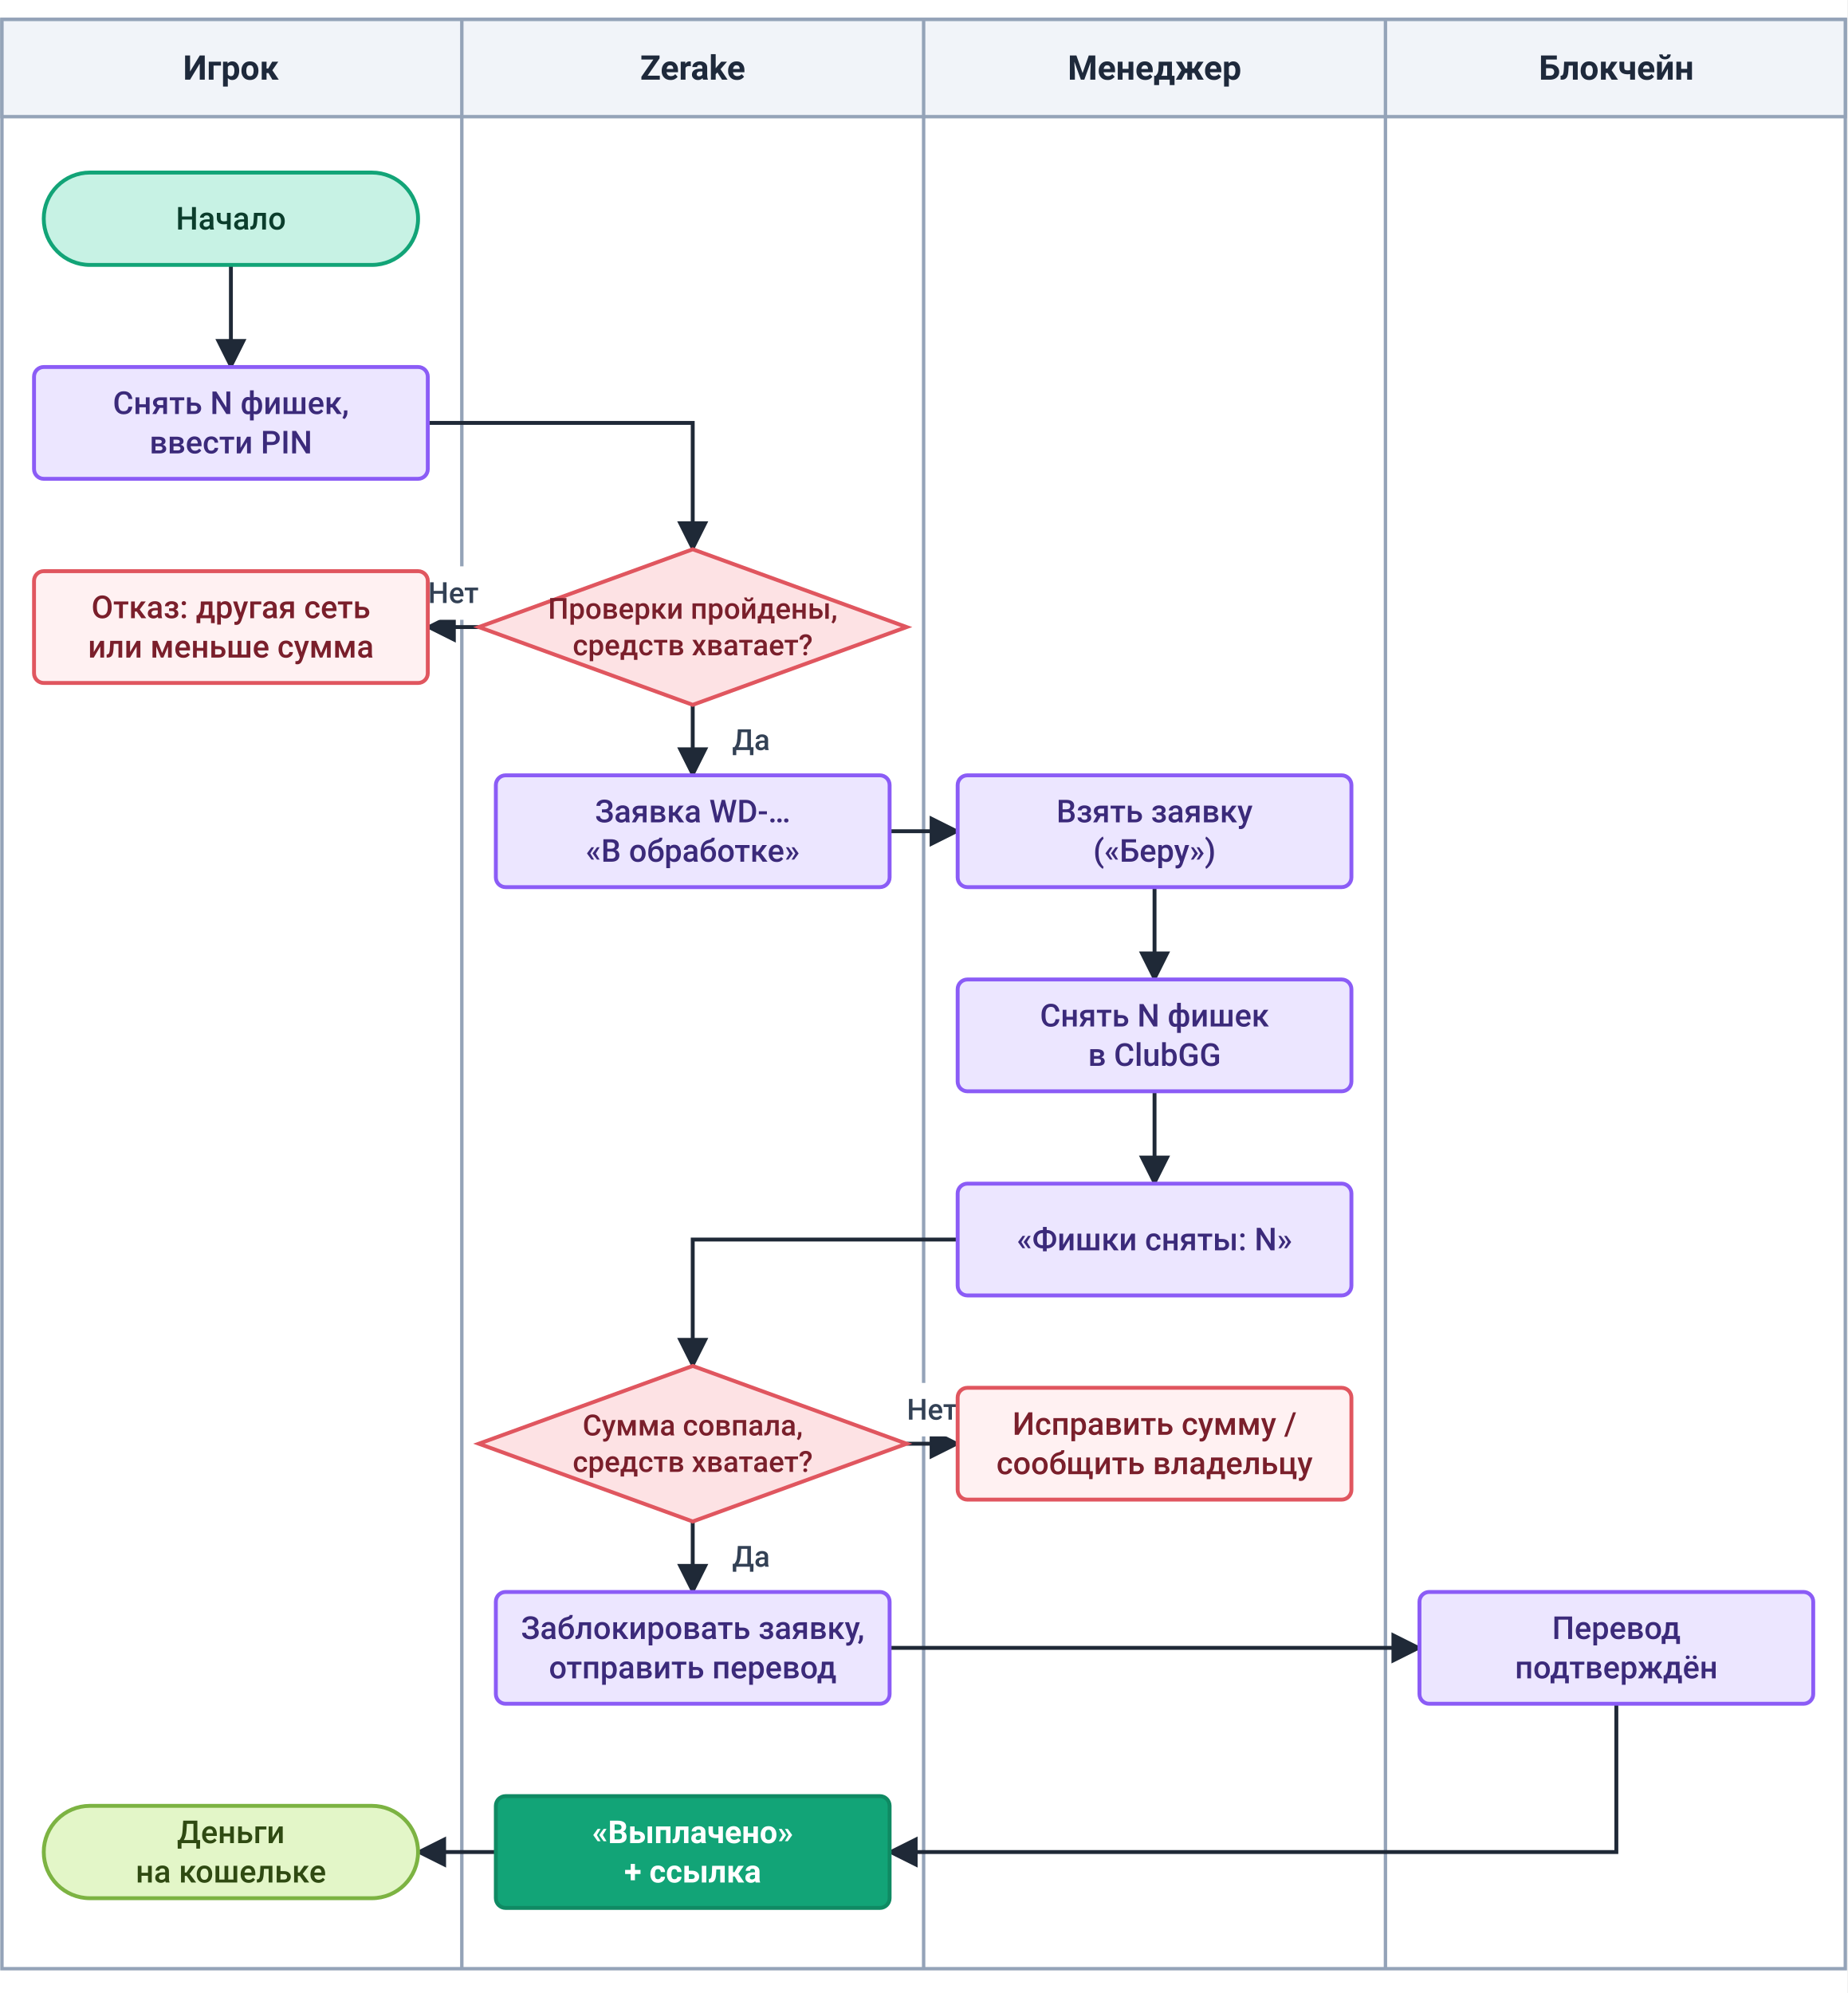
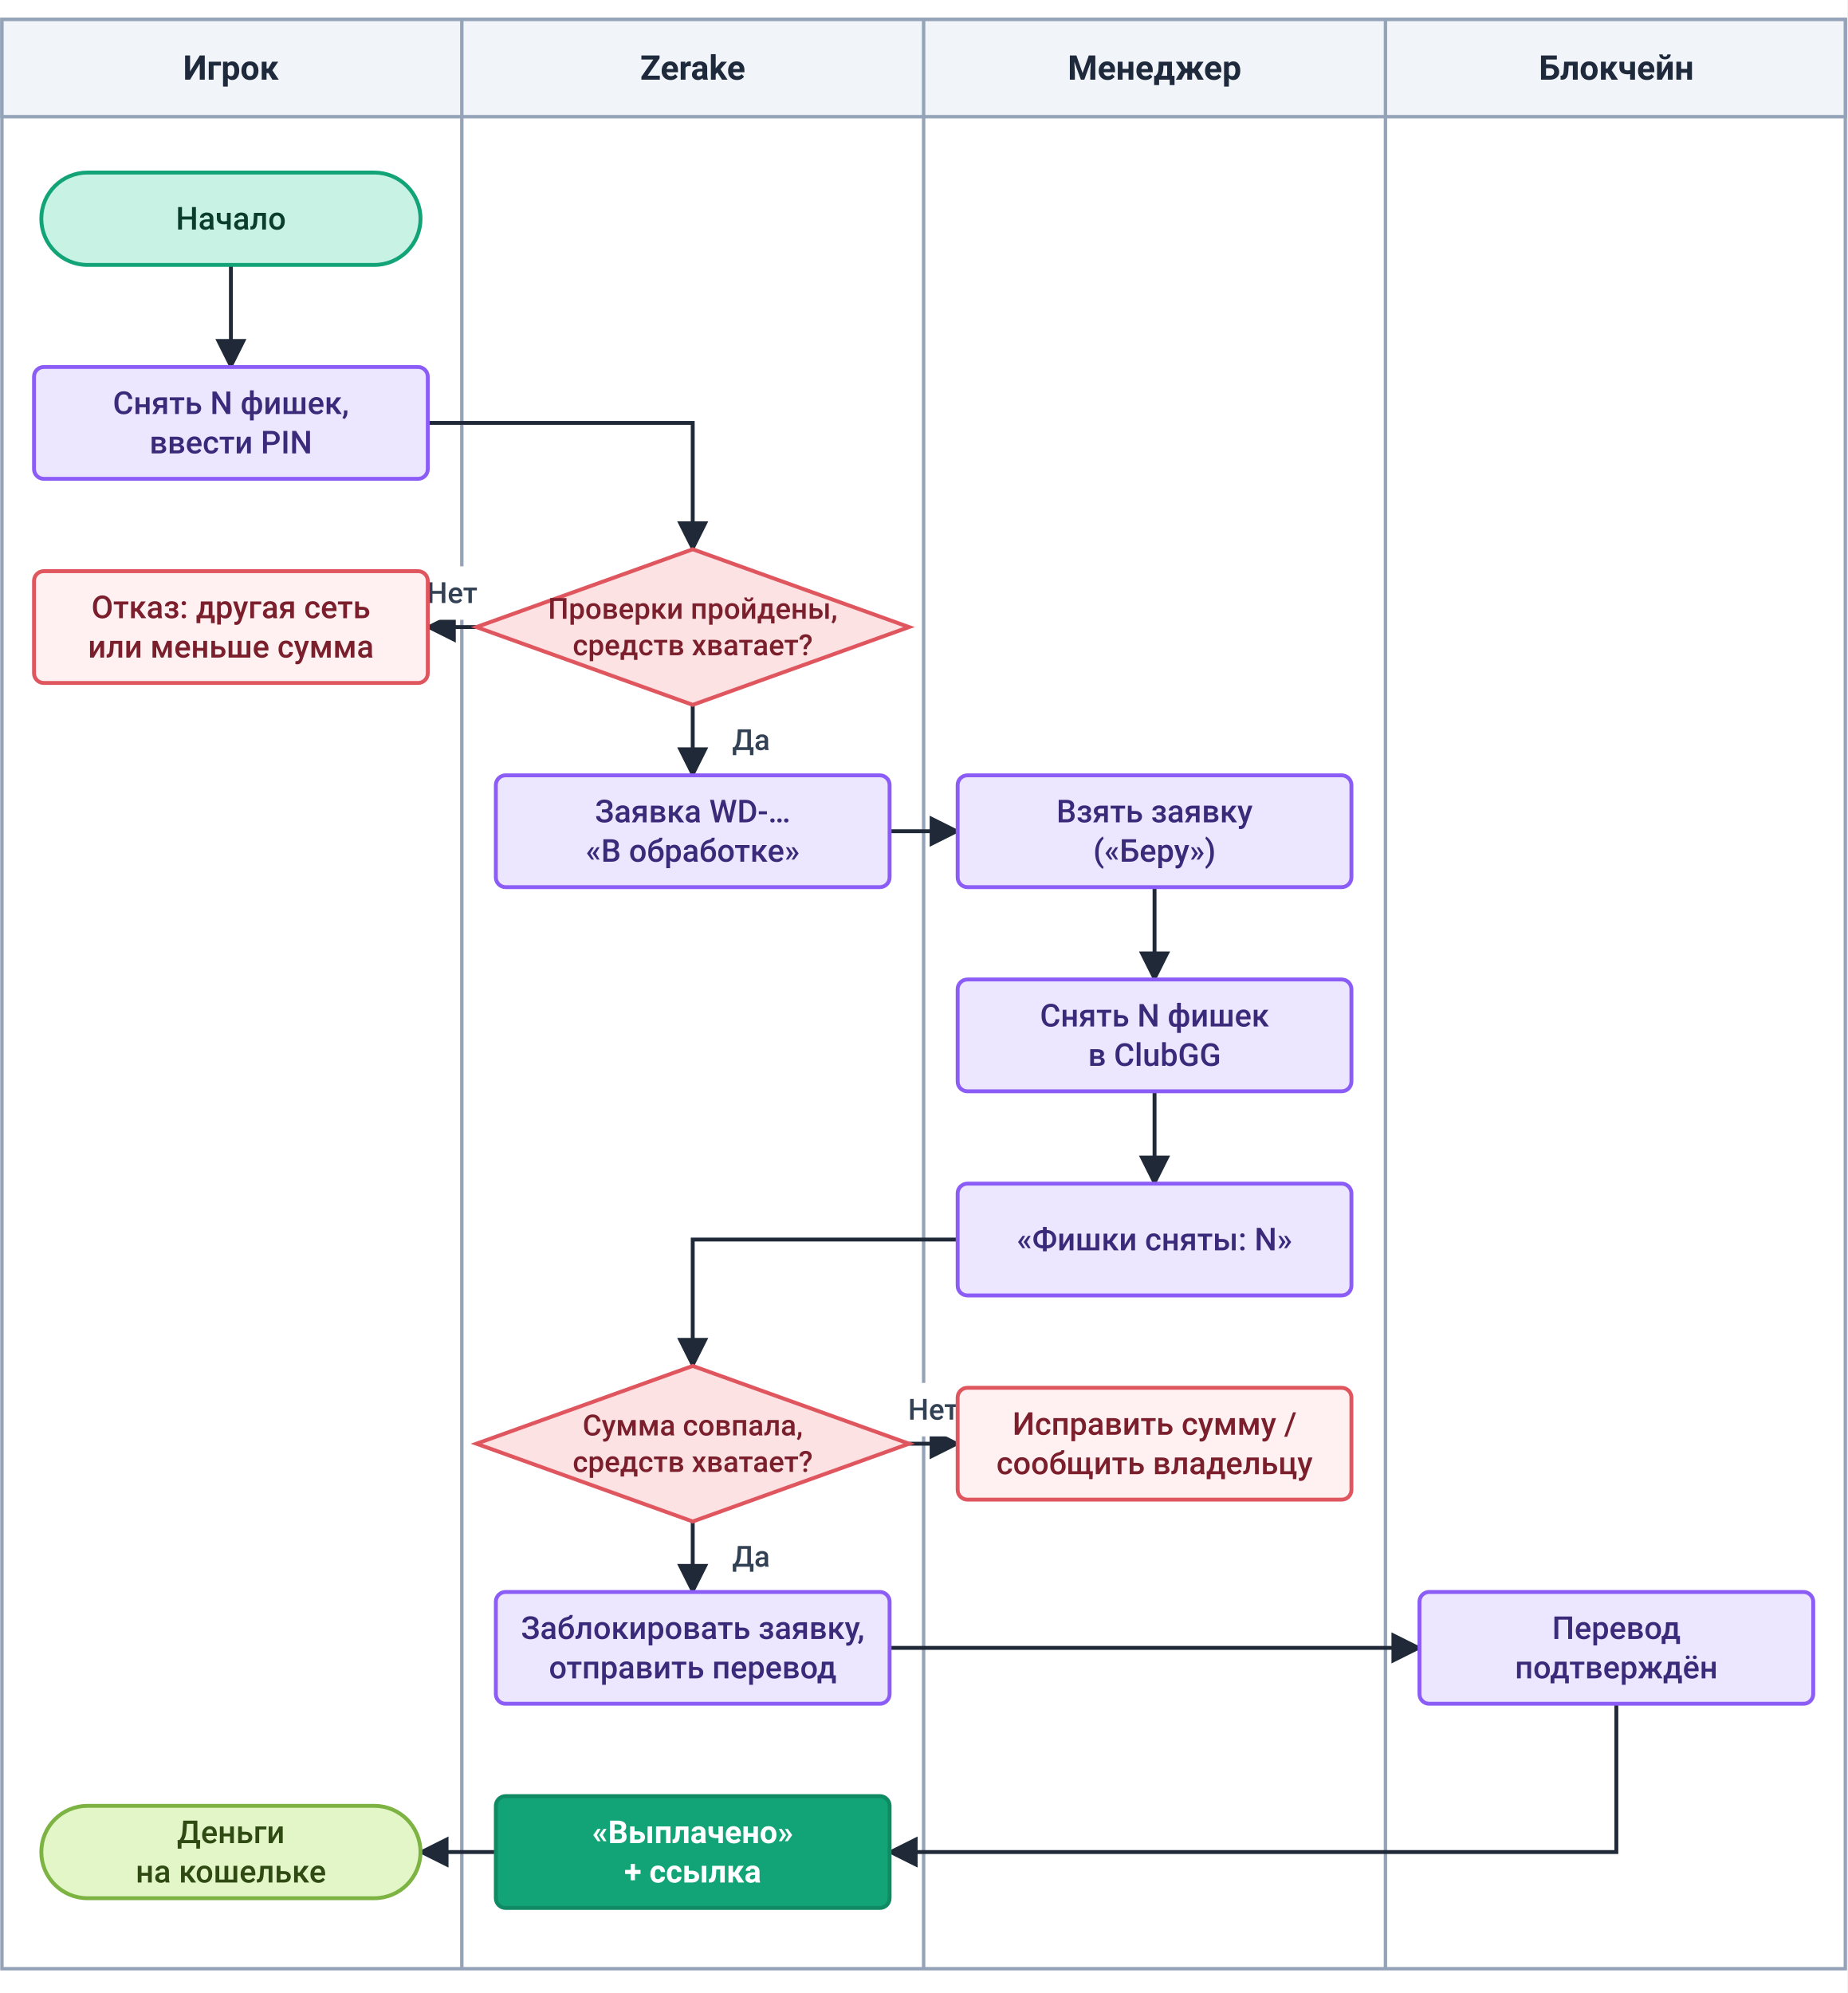
<svg xmlns="http://www.w3.org/2000/svg" viewBox="0 0 760 820" width="760" height="820" font-family="Segoe UI, -apple-system, Roboto, Helvetica, Arial, sans-serif">
  <defs>
    <marker id="arr" viewBox="0 0 10 10" refX="9" refY="5" markerWidth="8" markerHeight="8" orient="auto-start-reverse">
      <path d="M0,0 L10,5 L0,10 z" fill="#1f2937" />
    </marker>
  </defs>
  <rect width="760" height="820" fill="#ffffff" />
  <rect x="0.8" y="8" width="758.4" height="802" fill="#ffffff" stroke="#94a3b8" stroke-width="1.4" />
  <rect x="0.8" y="8" width="758.4" height="40" fill="#f1f4f9" stroke="#94a3b8" stroke-width="1.4" />
  <text x="95.0" y="28.0" text-anchor="middle" dominant-baseline="central" font-size="14" font-weight="600" fill="#1e293b">Игрок</text>
  <line x1="190" y1="8" x2="190" y2="810" stroke="#94a3b8" stroke-width="1.4" />
  <text x="285.0" y="28.0" text-anchor="middle" dominant-baseline="central" font-size="14" font-weight="600" fill="#1e293b">Zerake</text>
  <line x1="380" y1="8" x2="380" y2="810" stroke="#94a3b8" stroke-width="1.4" />
  <text x="475.0" y="28.0" text-anchor="middle" dominant-baseline="central" font-size="14" font-weight="600" fill="#1e293b">Менеджер</text>
  <line x1="570" y1="8" x2="570" y2="810" stroke="#94a3b8" stroke-width="1.4" />
  <text x="665.0" y="28.0" text-anchor="middle" dominant-baseline="central" font-size="14" font-weight="600" fill="#1e293b">Блокчейн</text>
  <path d="M95.0,109.0 L95.0,151.0" fill="none" stroke="#1f2937" stroke-width="1.6" marker-end="url(#arr)" />
  <path d="M176.0,174.0 L285.0,174.0 L285.0,226.0" fill="none" stroke="#1f2937" stroke-width="1.6" marker-end="url(#arr)" />
-   <path d="M197.0,258.0 L176.0,258.0" fill="none" stroke="#1f2937" stroke-width="1.6" marker-end="url(#arr)" />
-   <rect x="166.0" y="233.0" width="41" height="22" rx="4" fill="#ffffff" />
-   <text x="186.5" y="244.0" text-anchor="middle" dominant-baseline="central" font-size="12" font-weight="500" fill="#334155">Нет</text>
+   <path d="M196.0,258.0 L176.0,258.0" fill="none" stroke="#1f2937" stroke-width="1.6" marker-end="url(#arr)" />
+   <rect x="165.5" y="233.0" width="41" height="22" rx="4" fill="#ffffff" />
+   <text x="186.0" y="244.0" text-anchor="middle" dominant-baseline="central" font-size="12" font-weight="500" fill="#334155">Нет</text>
  <path d="M285.0,290.0 L285.0,319.0" fill="none" stroke="#1f2937" stroke-width="1.6" marker-end="url(#arr)" />
  <rect x="293.0" y="293.5" width="32" height="22" rx="4" fill="#ffffff" />
  <text x="309.0" y="304.5" text-anchor="middle" dominant-baseline="central" font-size="12" font-weight="500" fill="#334155">Да</text>
  <path d="M366.0,342.0 L394.0,342.0" fill="none" stroke="#1f2937" stroke-width="1.6" marker-end="url(#arr)" />
  <path d="M475.0,365.0 L475.0,403.0" fill="none" stroke="#1f2937" stroke-width="1.6" marker-end="url(#arr)" />
  <path d="M475.0,449.0 L475.0,487.0" fill="none" stroke="#1f2937" stroke-width="1.6" marker-end="url(#arr)" />
  <path d="M394.0,510.0 L285.0,510.0 L285.0,562.0" fill="none" stroke="#1f2937" stroke-width="1.6" marker-end="url(#arr)" />
-   <path d="M373.0,594.0 L394.0,594.0" fill="none" stroke="#1f2937" stroke-width="1.6" marker-end="url(#arr)" />
-   <rect x="363.0" y="569.0" width="41" height="22" rx="4" fill="#ffffff" />
-   <text x="383.5" y="580.0" text-anchor="middle" dominant-baseline="central" font-size="12" font-weight="500" fill="#334155">Нет</text>
+   <path d="M374.0,594.0 L394.0,594.0" fill="none" stroke="#1f2937" stroke-width="1.6" marker-end="url(#arr)" />
+   <rect x="363.5" y="569.0" width="41" height="22" rx="4" fill="#ffffff" />
+   <text x="384.0" y="580.0" text-anchor="middle" dominant-baseline="central" font-size="12" font-weight="500" fill="#334155">Нет</text>
  <path d="M285.0,626.0 L285.0,655.0" fill="none" stroke="#1f2937" stroke-width="1.6" marker-end="url(#arr)" />
  <rect x="293.0" y="629.5" width="32" height="22" rx="4" fill="#ffffff" />
  <text x="309.0" y="640.5" text-anchor="middle" dominant-baseline="central" font-size="12" font-weight="500" fill="#334155">Да</text>
  <path d="M366.0,678.0 L584.0,678.0" fill="none" stroke="#1f2937" stroke-width="1.6" marker-end="url(#arr)" />
  <path d="M665.0,701.0 L665.0,762.0 L366.0,762.0" fill="none" stroke="#1f2937" stroke-width="1.6" marker-end="url(#arr)" />
-   <path d="M204.0,762.0 L172.0,762.0" fill="none" stroke="#1f2937" stroke-width="1.6" marker-end="url(#arr)" />
-   <rect x="18.0" y="71.0" width="154" height="38" rx="19.0" fill="#c7f2e4" stroke="#12a477" stroke-width="1.6" />
+   <path d="M204.0,762.0 L173.0,762.0" fill="none" stroke="#1f2937" stroke-width="1.6" marker-end="url(#arr)" />
+   <rect x="17.0" y="71.0" width="156" height="38" rx="19.0" fill="#c7f2e4" stroke="#12a477" stroke-width="1.6" />
  <text x="95.0" y="90.0" text-anchor="middle" dominant-baseline="central" font-size="13" font-weight="500" fill="#0b3d2c">Начало</text>
  <rect x="14.0" y="151.0" width="162" height="46" rx="4" fill="#ece6ff" stroke="#8b5cf6" stroke-width="1.6" />
  <text x="95.0" y="165.9" text-anchor="middle" dominant-baseline="central" font-size="13" font-weight="500" fill="#3b2a7a">Снять N фишек,</text>
  <text x="95.0" y="182.1" text-anchor="middle" dominant-baseline="central" font-size="13" font-weight="500" fill="#3b2a7a">ввести PIN</text>
-   <polygon points="285.0,226.0 373.0,258.0 285.0,290.0 197.0,258.0" fill="#fde2e4" stroke="#e0565f" stroke-width="1.6" />
+   <polygon points="285.0,226.0 374.0,258.0 285.0,290.0 196.0,258.0" fill="#fde2e4" stroke="#e0565f" stroke-width="1.6" />
  <text x="285.0" y="250.5" text-anchor="middle" dominant-baseline="central" font-size="12" font-weight="500" fill="#7a1f2b">Проверки пройдены,</text>
  <text x="285.0" y="265.5" text-anchor="middle" dominant-baseline="central" font-size="12" font-weight="500" fill="#7a1f2b">средств хватает?</text>
  <rect x="14.0" y="235.0" width="162" height="46" rx="4" fill="#fff1f2" stroke="#e0565f" stroke-width="1.6" />
  <text x="95.0" y="249.9" text-anchor="middle" dominant-baseline="central" font-size="13" font-weight="500" fill="#7a1f2b">Отказ: другая сеть</text>
  <text x="95.0" y="266.1" text-anchor="middle" dominant-baseline="central" font-size="13" font-weight="500" fill="#7a1f2b">или меньше сумма</text>
  <rect x="204.0" y="319.0" width="162" height="46" rx="4" fill="#ece6ff" stroke="#8b5cf6" stroke-width="1.6" />
  <text x="285.0" y="333.9" text-anchor="middle" dominant-baseline="central" font-size="13" font-weight="500" fill="#3b2a7a">Заявка WD-…</text>
  <text x="285.0" y="350.1" text-anchor="middle" dominant-baseline="central" font-size="13" font-weight="500" fill="#3b2a7a">«В обработке»</text>
  <rect x="394.0" y="319.0" width="162" height="46" rx="4" fill="#ece6ff" stroke="#8b5cf6" stroke-width="1.6" />
  <text x="475.0" y="333.9" text-anchor="middle" dominant-baseline="central" font-size="13" font-weight="500" fill="#3b2a7a">Взять заявку</text>
  <text x="475.0" y="350.1" text-anchor="middle" dominant-baseline="central" font-size="13" font-weight="500" fill="#3b2a7a">(«Беру»)</text>
  <rect x="394.0" y="403.0" width="162" height="46" rx="4" fill="#ece6ff" stroke="#8b5cf6" stroke-width="1.6" />
  <text x="475.0" y="417.9" text-anchor="middle" dominant-baseline="central" font-size="13" font-weight="500" fill="#3b2a7a">Снять N фишек</text>
  <text x="475.0" y="434.1" text-anchor="middle" dominant-baseline="central" font-size="13" font-weight="500" fill="#3b2a7a">в ClubGG</text>
  <rect x="394.0" y="487.0" width="162" height="46" rx="4" fill="#ece6ff" stroke="#8b5cf6" stroke-width="1.6" />
  <text x="475.0" y="510.0" text-anchor="middle" dominant-baseline="central" font-size="13" font-weight="500" fill="#3b2a7a">«Фишки сняты: N»</text>
-   <polygon points="285.0,562.0 373.0,594.0 285.0,626.0 197.0,594.0" fill="#fde2e4" stroke="#e0565f" stroke-width="1.6" />
+   <polygon points="285.0,562.0 374.0,594.0 285.0,626.0 196.0,594.0" fill="#fde2e4" stroke="#e0565f" stroke-width="1.6" />
  <text x="285.0" y="586.5" text-anchor="middle" dominant-baseline="central" font-size="12" font-weight="500" fill="#7a1f2b">Сумма совпала,</text>
  <text x="285.0" y="601.5" text-anchor="middle" dominant-baseline="central" font-size="12" font-weight="500" fill="#7a1f2b">средств хватает?</text>
  <rect x="394.0" y="571.0" width="162" height="46" rx="4" fill="#fff1f2" stroke="#e0565f" stroke-width="1.6" />
  <text x="475.0" y="585.9" text-anchor="middle" dominant-baseline="central" font-size="13" font-weight="500" fill="#7a1f2b">Исправить сумму /</text>
  <text x="475.0" y="602.1" text-anchor="middle" dominant-baseline="central" font-size="13" font-weight="500" fill="#7a1f2b">сообщить владельцу</text>
  <rect x="204.0" y="655.0" width="162" height="46" rx="4" fill="#ece6ff" stroke="#8b5cf6" stroke-width="1.6" />
  <text x="285.0" y="669.9" text-anchor="middle" dominant-baseline="central" font-size="13" font-weight="500" fill="#3b2a7a">Заблокировать заявку,</text>
  <text x="285.0" y="686.1" text-anchor="middle" dominant-baseline="central" font-size="13" font-weight="500" fill="#3b2a7a">отправить перевод</text>
  <rect x="584.0" y="655.0" width="162" height="46" rx="4" fill="#ece6ff" stroke="#8b5cf6" stroke-width="1.6" />
  <text x="665.0" y="669.9" text-anchor="middle" dominant-baseline="central" font-size="13" font-weight="500" fill="#3b2a7a">Перевод</text>
  <text x="665.0" y="686.1" text-anchor="middle" dominant-baseline="central" font-size="13" font-weight="500" fill="#3b2a7a">подтверждён</text>
  <rect x="204.0" y="739.0" width="162" height="46" rx="4" fill="#12a477" stroke="#0f8a63" stroke-width="1.6" />
  <text x="285.0" y="753.9" text-anchor="middle" dominant-baseline="central" font-size="13" font-weight="600" fill="#ffffff">«Выплачено»</text>
  <text x="285.0" y="770.1" text-anchor="middle" dominant-baseline="central" font-size="13" font-weight="600" fill="#ffffff">+ ссылка</text>
-   <rect x="18.0" y="743.0" width="154" height="38" rx="19.0" fill="#e3f6c8" stroke="#7cb342" stroke-width="1.6" />
+   <rect x="17.0" y="743.0" width="156" height="38" rx="19.0" fill="#e3f6c8" stroke="#7cb342" stroke-width="1.6" />
  <text x="95.0" y="753.9" text-anchor="middle" dominant-baseline="central" font-size="13" font-weight="500" fill="#2f4a12">Деньги</text>
  <text x="95.0" y="770.1" text-anchor="middle" dominant-baseline="central" font-size="13" font-weight="500" fill="#2f4a12">на кошельке</text>
</svg>
